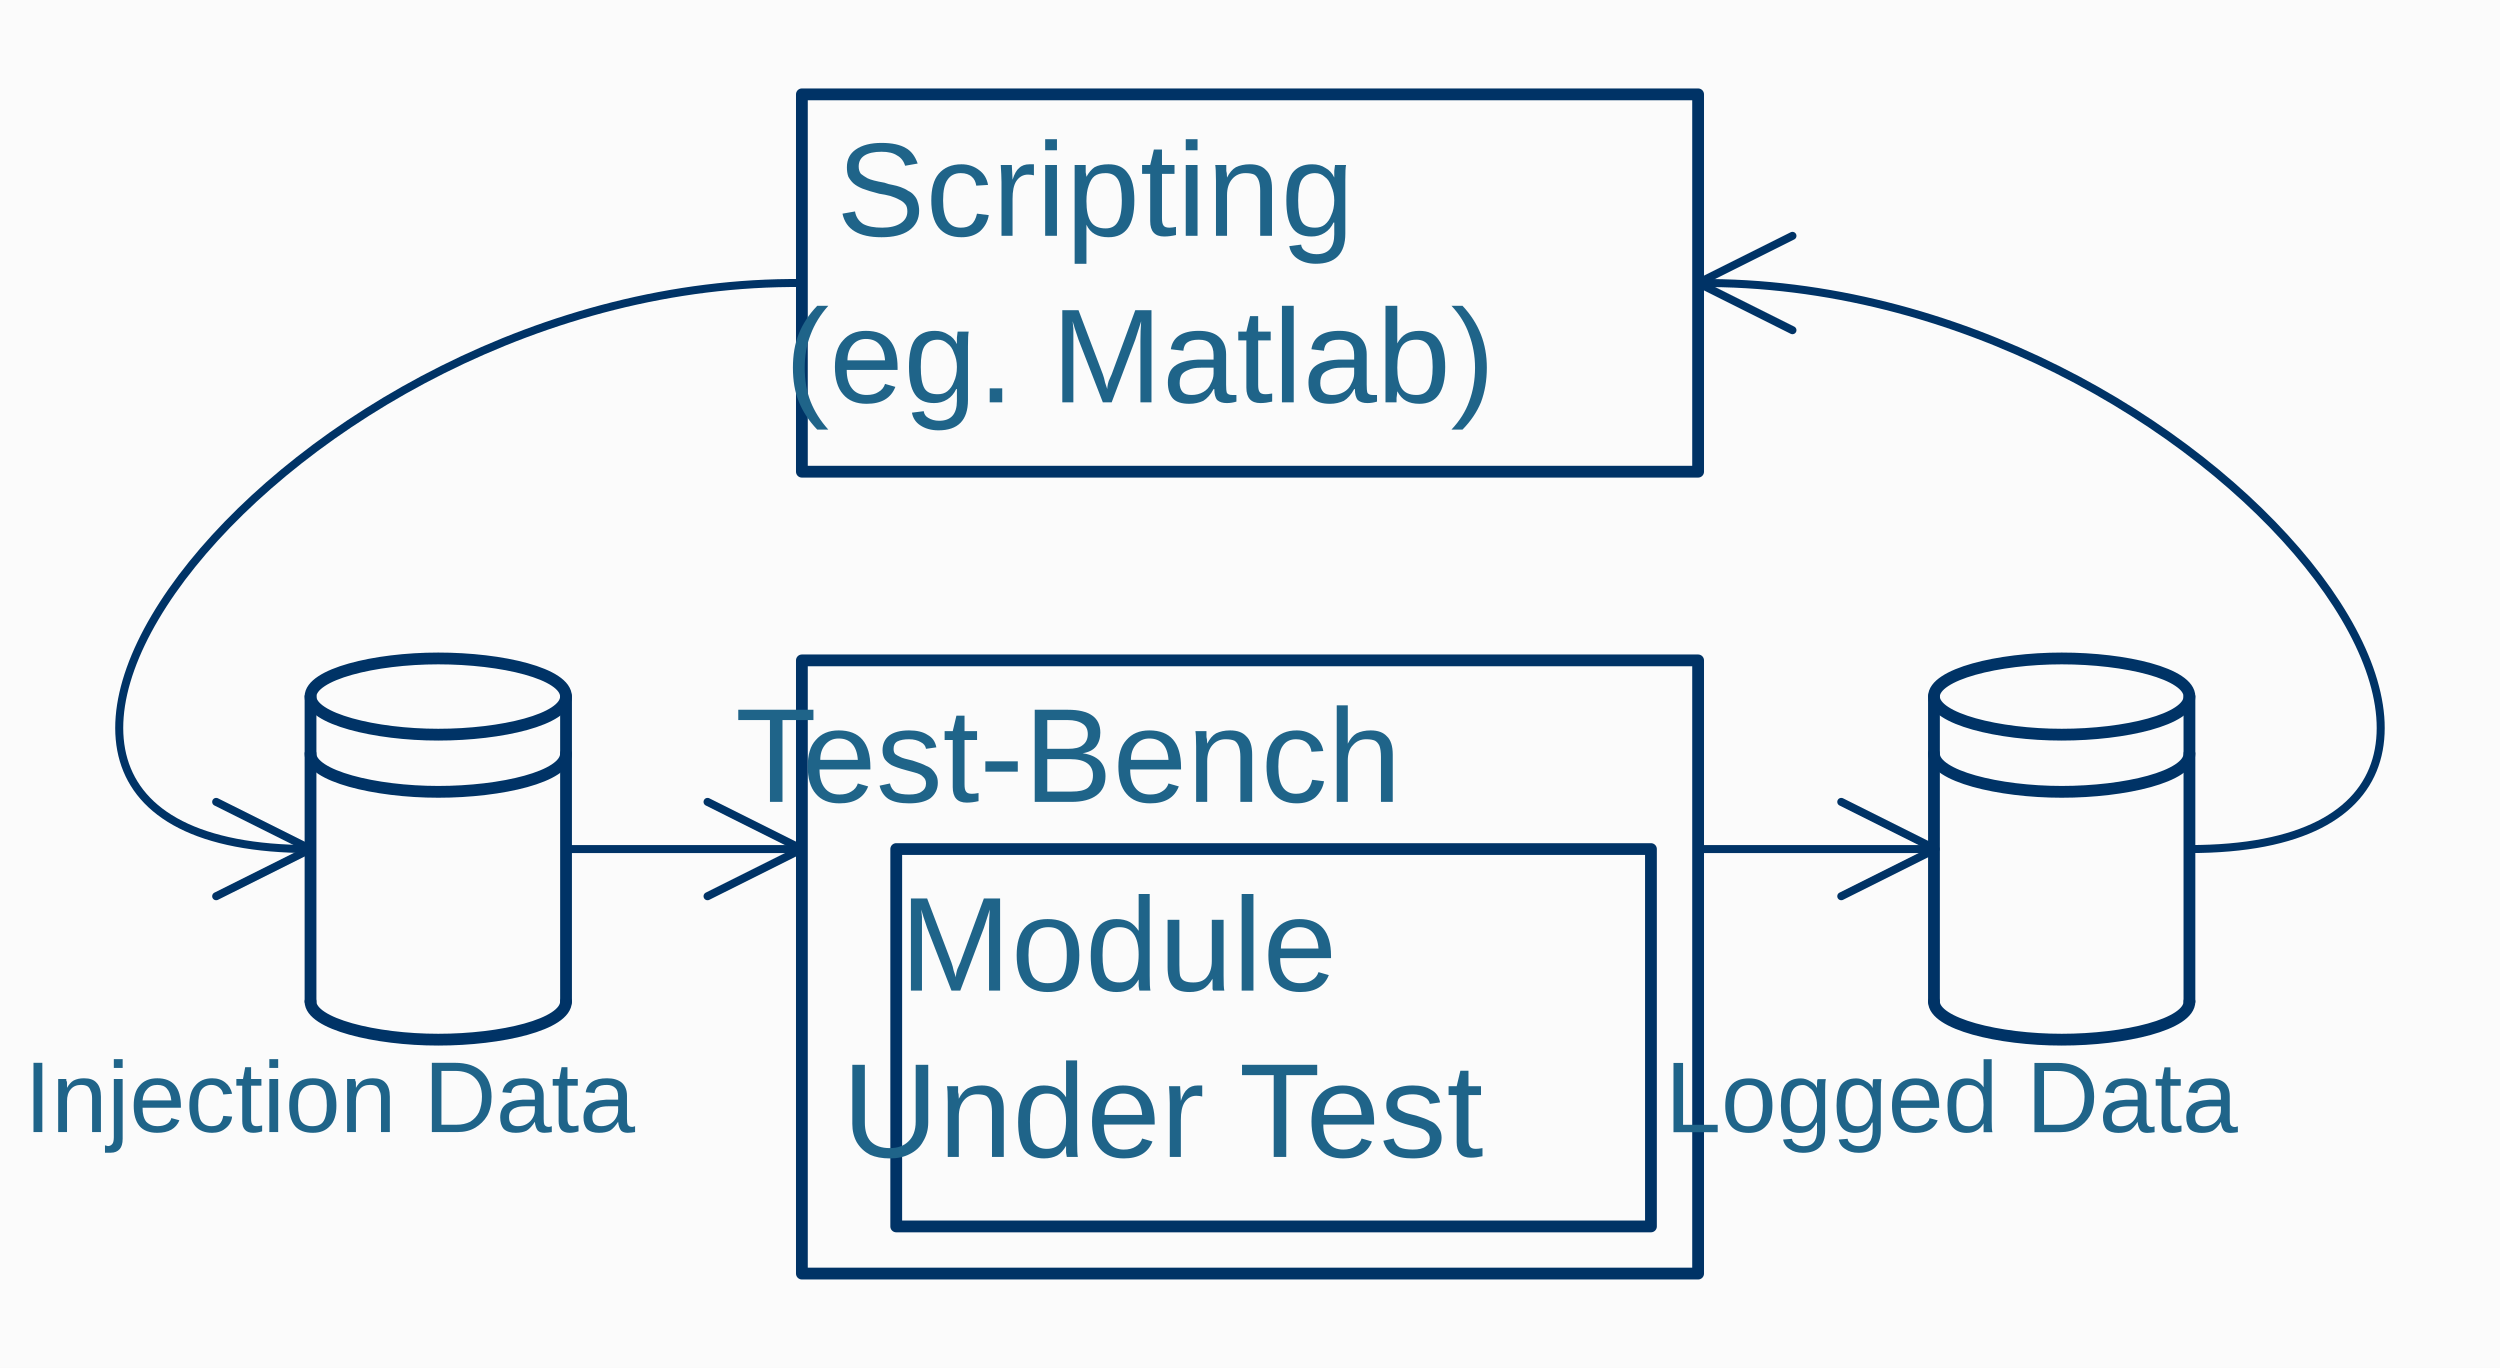
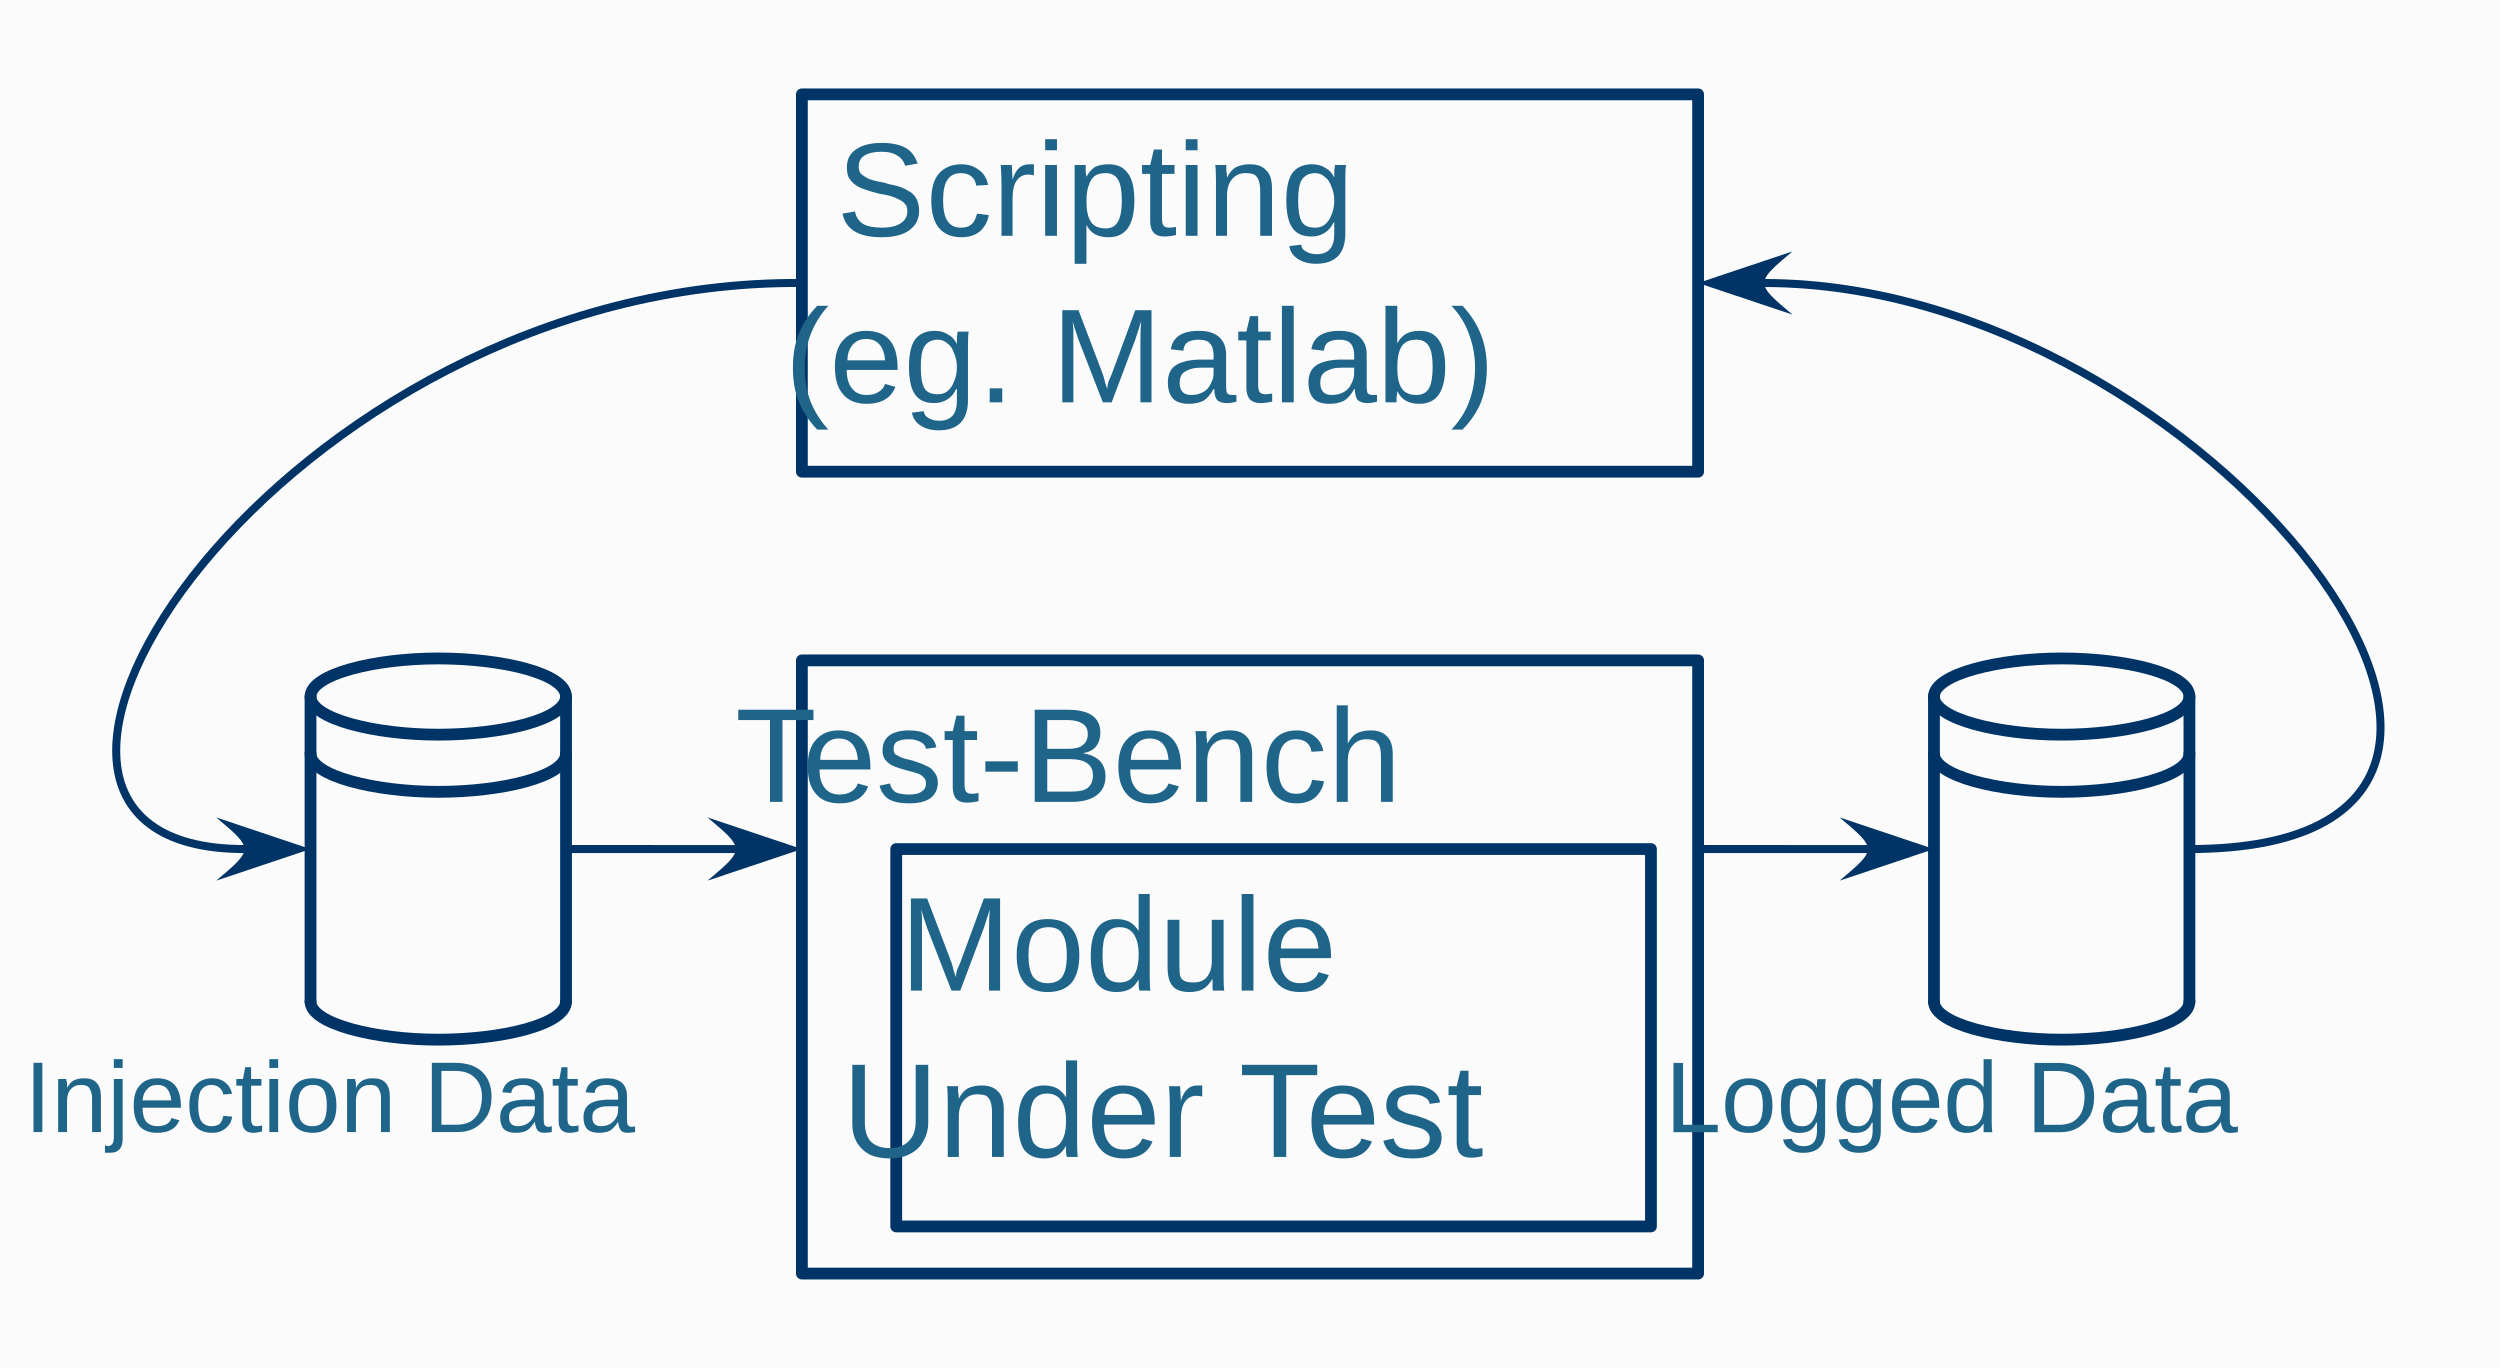
<svg xmlns="http://www.w3.org/2000/svg" width="53mm" height="29mm" id="svg2" version="1.1" viewBox="0 0 53 29">
  <defs id="defs4">
    </defs>
  <g id="layer4" transform="translate(-285.3683,-514.4882)">
    <rect style="fill:#ffffff;fill-opacity:0.75;stroke-width:0.265" id="rect1" width="52.999" height="29" x="285.368" y="514.488" />
+     <path id="path4053" d="m 300.965,532.488 -3.596,-2.3e-4" style="fill:none;stroke:#003366;stroke-width:0.17;stroke-linecap:round;stroke-linejoin:round;stroke-miterlimit:4;stroke-dasharray:none;stroke-dashoffset:0;stroke-opacity:1" />
+     <path style="fill:none;stroke:#003366;stroke-width:0.17;stroke-linecap:round;stroke-linejoin:round;stroke-miterlimit:4;stroke-dasharray:none;stroke-dashoffset:0;stroke-opacity:1" d="m 324.965,532.488 -3.597,-2.3e-4" id="path4591" />
+     <path style="fill:none;stroke:#003366;stroke-width:0.17;stroke-linecap:round;stroke-linejoin:round;stroke-miterlimit:4;stroke-dasharray:none;stroke-dashoffset:0;stroke-opacity:1" d="m 290.548,532.488 c -7.132,0 0.82,-12.094 11.82,-12" id="path4619" />
+     <path id="path4641" d="m 331.785,532.488 c 9.583,0 0.359,-12 -9.013,-12" style="fill:none;stroke:#003366;stroke-width:0.17;stroke-linecap:round;stroke-linejoin:round;stroke-miterlimit:4;stroke-dasharray:none;stroke-dashoffset:0;stroke-opacity:1" />
+     <path style="fill:#003366;fill-opacity:1;stroke:none;stroke-width:0.17;stroke-linecap:round;stroke-linejoin:round;stroke-miterlimit:4;stroke-dasharray:none;stroke-dashoffset:0;stroke-opacity:1" d="m 289.952,531.818 2,0.67 -2,0.67 c 0.795,-0.67 0.795,-0.67 0,-1.34 z" id="path6-6-8-8" />
+     <path style="fill:#003366;fill-opacity:1;stroke:none;stroke-width:0.17;stroke-linecap:round;stroke-linejoin:round;stroke-miterlimit:4;stroke-dasharray:none;stroke-dashoffset:0;stroke-opacity:1" d="m 300.368,531.818 2,0.67 -2,0.67 c 0.795,-0.67 0.795,-0.67 0,-1.34 z" id="path6-6-8-8-9" />
+     <path style="fill:#003366;fill-opacity:1;stroke:none;stroke-width:0.17;stroke-linecap:round;stroke-linejoin:round;stroke-miterlimit:4;stroke-dasharray:none;stroke-dashoffset:0;stroke-opacity:1" d="m 324.368,531.818 2,0.67 -2,0.67 c 0.795,-0.67 0.795,-0.67 0,-1.34 z" id="path6-6-8-8-9-5" />
+     <path style="fill:#003366;fill-opacity:1;stroke:none;stroke-width:0.17;stroke-linecap:round;stroke-linejoin:round;stroke-miterlimit:4;stroke-dasharray:none;stroke-dashoffset:0;stroke-opacity:1" d="m 323.368,521.158 -2,-0.67 2,-0.67 c -0.795,0.67 -0.795,0.67 0,1.34 z" id="path6-6-8-8-9-2" />
  </g>
  <g id="layer1" transform="translate(-186.487,172.5921)">
    <rect style="fill:none;stroke:#003366;stroke-width:0.25;stroke-linecap:round;stroke-linejoin:round;stroke-miterlimit:4;stroke-dasharray:none;stroke-dashoffset:0;stroke-opacity:1" id="rect3887-9-2" width="19" height="13" x="203.487" y="-158.592" />
    <path style="fill:none;stroke:#003366;stroke-width:0.25;stroke-linecap:round;stroke-linejoin:round;stroke-miterlimit:4;stroke-dasharray:none;stroke-dashoffset:0;stroke-opacity:1" d="m 193.07,-157.825 v 6.467" id="path4029" />
    <path style="fill:none;stroke:#003366;stroke-width:0.25;stroke-linecap:round;stroke-linejoin:round;stroke-miterlimit:4;stroke-dasharray:none;stroke-dashoffset:0;stroke-opacity:1" d="m 198.487,-157.825 v 6.467" id="path4031" />
-     <path id="path4053" d="m 203.487,-154.592 h -5" style="fill:none;stroke:#003366;stroke-width:0.17;stroke-linecap:round;stroke-linejoin:round;stroke-miterlimit:4;stroke-dasharray:none;stroke-dashoffset:0;stroke-opacity:1" />
    <path id="path4766" d="m 193.07,-156.613 c 0,0.472 1.369,0.808 2.708,0.808 1.339,0 2.708,-0.32 2.708,-0.808" style="fill:none;stroke:#003366;stroke-width:0.25;stroke-linecap:round;stroke-linejoin:round;stroke-miterlimit:4;stroke-dasharray:none;stroke-dashoffset:0;stroke-opacity:1" />
    <path style="fill:none;stroke:#003366;stroke-width:0.25;stroke-linecap:round;stroke-linejoin:round;stroke-miterlimit:4;stroke-dasharray:none;stroke-dashoffset:0;stroke-opacity:1" d="m 193.07,-157.825 c 0,0.472 1.369,0.808 2.708,0.808 1.339,0 2.708,-0.32 2.708,-0.808 0,-0.488 -1.354,-0.808 -2.708,-0.808 -1.354,0 -2.708,0.336 -2.708,0.808 z" id="path4768" />
    <path style="fill:none;stroke:#003366;stroke-width:0.25;stroke-linecap:round;stroke-linejoin:round;stroke-miterlimit:4;stroke-dasharray:none;stroke-dashoffset:0;stroke-opacity:1" d="m 193.07,-151.359 c 0,0.472 1.369,0.808 2.708,0.808 1.339,0 2.708,-0.32 2.708,-0.808" id="path4770" />
-     <path style="opacity:1;fill:none;fill-opacity:1;stroke:#003366;stroke-width:0.17;stroke-linecap:round;stroke-linejoin:round;stroke-miterlimit:4;stroke-dasharray:none;stroke-dashoffset:0;stroke-opacity:1" d="m 201.487,-155.592 2,1 -2,1" id="path4258" />
    <rect y="-154.592" x="205.487" height="8" width="16" id="rect4312" style="fill:none;stroke:#003366;stroke-width:0.25;stroke-linecap:round;stroke-linejoin:round;stroke-miterlimit:4;stroke-dasharray:none;stroke-dashoffset:0;stroke-opacity:1" />
    <path style="fill:none;stroke:#003366;stroke-width:0.25;stroke-linecap:round;stroke-linejoin:round;stroke-miterlimit:4;stroke-dasharray:none;stroke-dashoffset:0;stroke-opacity:1" d="m 227.487,-157.825 v 6.467" id="path4029-4" />
    <path style="fill:none;stroke:#003366;stroke-width:0.25;stroke-linecap:round;stroke-linejoin:round;stroke-miterlimit:4;stroke-dasharray:none;stroke-dashoffset:0;stroke-opacity:1" d="m 232.903,-157.825 v 6.467" id="path4031-3" />
    <path id="path4766-7" d="m 227.487,-156.613 c 0,0.472 1.369,0.808 2.708,0.808 1.339,0 2.708,-0.32 2.708,-0.808" style="fill:none;stroke:#003366;stroke-width:0.25;stroke-linecap:round;stroke-linejoin:round;stroke-miterlimit:4;stroke-dasharray:none;stroke-dashoffset:0;stroke-opacity:1" />
    <path style="fill:none;stroke:#003366;stroke-width:0.25;stroke-linecap:round;stroke-linejoin:round;stroke-miterlimit:4;stroke-dasharray:none;stroke-dashoffset:0;stroke-opacity:1" d="m 227.487,-157.825 c 0,0.472 1.369,0.808 2.708,0.808 1.339,0 2.708,-0.32 2.708,-0.808 0,-0.488 -1.354,-0.808 -2.708,-0.808 -1.354,0 -2.708,0.336 -2.708,0.808 z" id="path4768-1" />
    <path style="fill:none;stroke:#003366;stroke-width:0.25;stroke-linecap:round;stroke-linejoin:round;stroke-miterlimit:4;stroke-dasharray:none;stroke-dashoffset:0;stroke-opacity:1" d="m 227.487,-151.359 c 0,0.472 1.369,0.808 2.708,0.808 1.339,0 2.708,-0.32 2.708,-0.808" id="path4770-8" />
    <text xml:space="preserve" style="font-style:normal;font-variant:normal;font-weight:normal;font-stretch:normal;font-size:3.387px;line-height:0%;font-family:Arial;-inkscape-font-specification:Arial;text-align:center;letter-spacing:0px;word-spacing:0px;text-anchor:middle;fill:#1f6489;fill-opacity:1;stroke:none;stroke-width:0.282" x="230.211" y="-148.592" id="text3889-4-4-1-8">
      <tspan x="230.211" y="-148.592" id="tspan4262-3-9" style="font-size:2.117px;line-height:1.25;stroke-width:0.282">Logged Data</tspan>
    </text>
-     <path style="fill:none;stroke:#003366;stroke-width:0.17;stroke-linecap:round;stroke-linejoin:round;stroke-miterlimit:4;stroke-dasharray:none;stroke-dashoffset:0;stroke-opacity:1" d="m 227.487,-154.592 h -5" id="path4591" />
-     <path id="path4593" d="m 225.522,-155.592 2,1 -2,1" style="opacity:1;fill:none;fill-opacity:1;stroke:#003366;stroke-width:0.17;stroke-linecap:round;stroke-linejoin:round;stroke-miterlimit:4;stroke-dasharray:none;stroke-dashoffset:0;stroke-opacity:1" />
    <rect y="-170.592" x="203.487" height="8" width="19" id="rect4312-6" style="fill:none;stroke:#003366;stroke-width:0.25;stroke-linecap:round;stroke-linejoin:round;stroke-miterlimit:4;stroke-dasharray:none;stroke-dashoffset:0;stroke-opacity:1" />
    <text id="text4318-5" y="-167.592" x="213.007" style="font-style:normal;font-variant:normal;font-weight:normal;font-stretch:normal;font-size:3.387px;line-height:0%;font-family:Arial;-inkscape-font-specification:Arial;text-align:center;letter-spacing:0px;word-spacing:0px;text-anchor:middle;fill:#1f6489;fill-opacity:1;stroke:none;stroke-width:0.282" xml:space="preserve">
      <tspan y="-167.592" x="213.007" id="tspan4362-9" style="font-size:2.822px;line-height:1.25;stroke-width:0.282">Scripting</tspan>
      <tspan y="-164.064" x="213.007" style="font-size:2.822px;line-height:1.25;stroke-width:0.282" id="tspan4538-8">(eg. Matlab)</tspan>
    </text>
-     <path style="fill:none;stroke:#003366;stroke-width:0.17;stroke-linecap:round;stroke-linejoin:round;stroke-miterlimit:4;stroke-dasharray:none;stroke-dashoffset:0;stroke-opacity:1" d="m 193.07,-154.592 c -9.583,0 -0.583,-12.094 10.417,-12" id="path4619" />
-     <path id="path4621" d="m 191.07,-155.592 2,1 -2,1" style="opacity:1;fill:none;fill-opacity:1;stroke:#003366;stroke-width:0.17;stroke-linecap:round;stroke-linejoin:round;stroke-miterlimit:4;stroke-dasharray:none;stroke-dashoffset:0;stroke-opacity:1" />
-     <path id="path4621-9" d="m 224.487,-167.592 -2,1 2,1" style="opacity:1;fill:none;fill-opacity:1;stroke:#003366;stroke-width:0.17;stroke-linecap:round;stroke-linejoin:round;stroke-miterlimit:4;stroke-dasharray:none;stroke-dashoffset:0;stroke-opacity:1" />
-     <path id="path4641" d="m 232.903,-154.592 c 9.583,0 0.583,-12.094 -10.417,-12" style="fill:none;stroke:#003366;stroke-width:0.17;stroke-linecap:round;stroke-linejoin:round;stroke-miterlimit:4;stroke-dasharray:none;stroke-dashoffset:0;stroke-opacity:1" />
  </g>
  <g id="layer3" transform="translate(-285.3683,-514.4882)" />
  <g id="layer2" transform="translate(-285.3683,-514.4882)">
    <text xml:space="preserve" style="font-style:normal;font-variant:normal;font-weight:normal;font-stretch:normal;font-size:3.387px;line-height:0%;font-family:Arial;-inkscape-font-specification:Arial;text-align:center;letter-spacing:0px;word-spacing:0px;text-anchor:middle;fill:#1f6489;fill-opacity:1;stroke:none;stroke-width:0.282" x="310.368" y="531.488" id="text3889-4-4">
      <tspan x="310.368" y="531.488" id="tspan4262" style="font-size:2.822px;line-height:1.25;stroke-width:0.282">Test-Bench</tspan>
    </text>
    <text id="text4318" y="535.488" x="312.368" style="font-style:normal;font-variant:normal;font-weight:normal;font-stretch:normal;font-size:3.387px;line-height:0%;font-family:Arial;-inkscape-font-specification:Arial;text-align:center;letter-spacing:0px;word-spacing:0px;text-anchor:middle;fill:#1f6489;fill-opacity:1;stroke:none;stroke-width:0.282" xml:space="preserve">
      <tspan y="535.488" x="312.368" id="tspan4362" style="font-size:2.822px;line-height:1.25;stroke-width:0.282">Module</tspan>
      <tspan y="539.016" x="312.368" style="font-size:2.822px;line-height:1.25;stroke-width:0.282" id="tspan4538">Under Test</tspan>
    </text>
    <text xml:space="preserve" style="font-style:normal;font-variant:normal;font-weight:normal;font-stretch:normal;font-size:3.387px;line-height:0%;font-family:Arial;-inkscape-font-specification:Arial;text-align:center;letter-spacing:0px;word-spacing:0px;text-anchor:middle;fill:#1f6489;fill-opacity:1;stroke:none;stroke-width:0.282" x="294.702" y="538.488" id="text3889-4-4-1">
      <tspan x="294.702" y="538.488" id="tspan4262-3" style="font-size:2.117px;line-height:1.25;stroke-width:0.282">Injection Data</tspan>
    </text>
  </g>
</svg>
